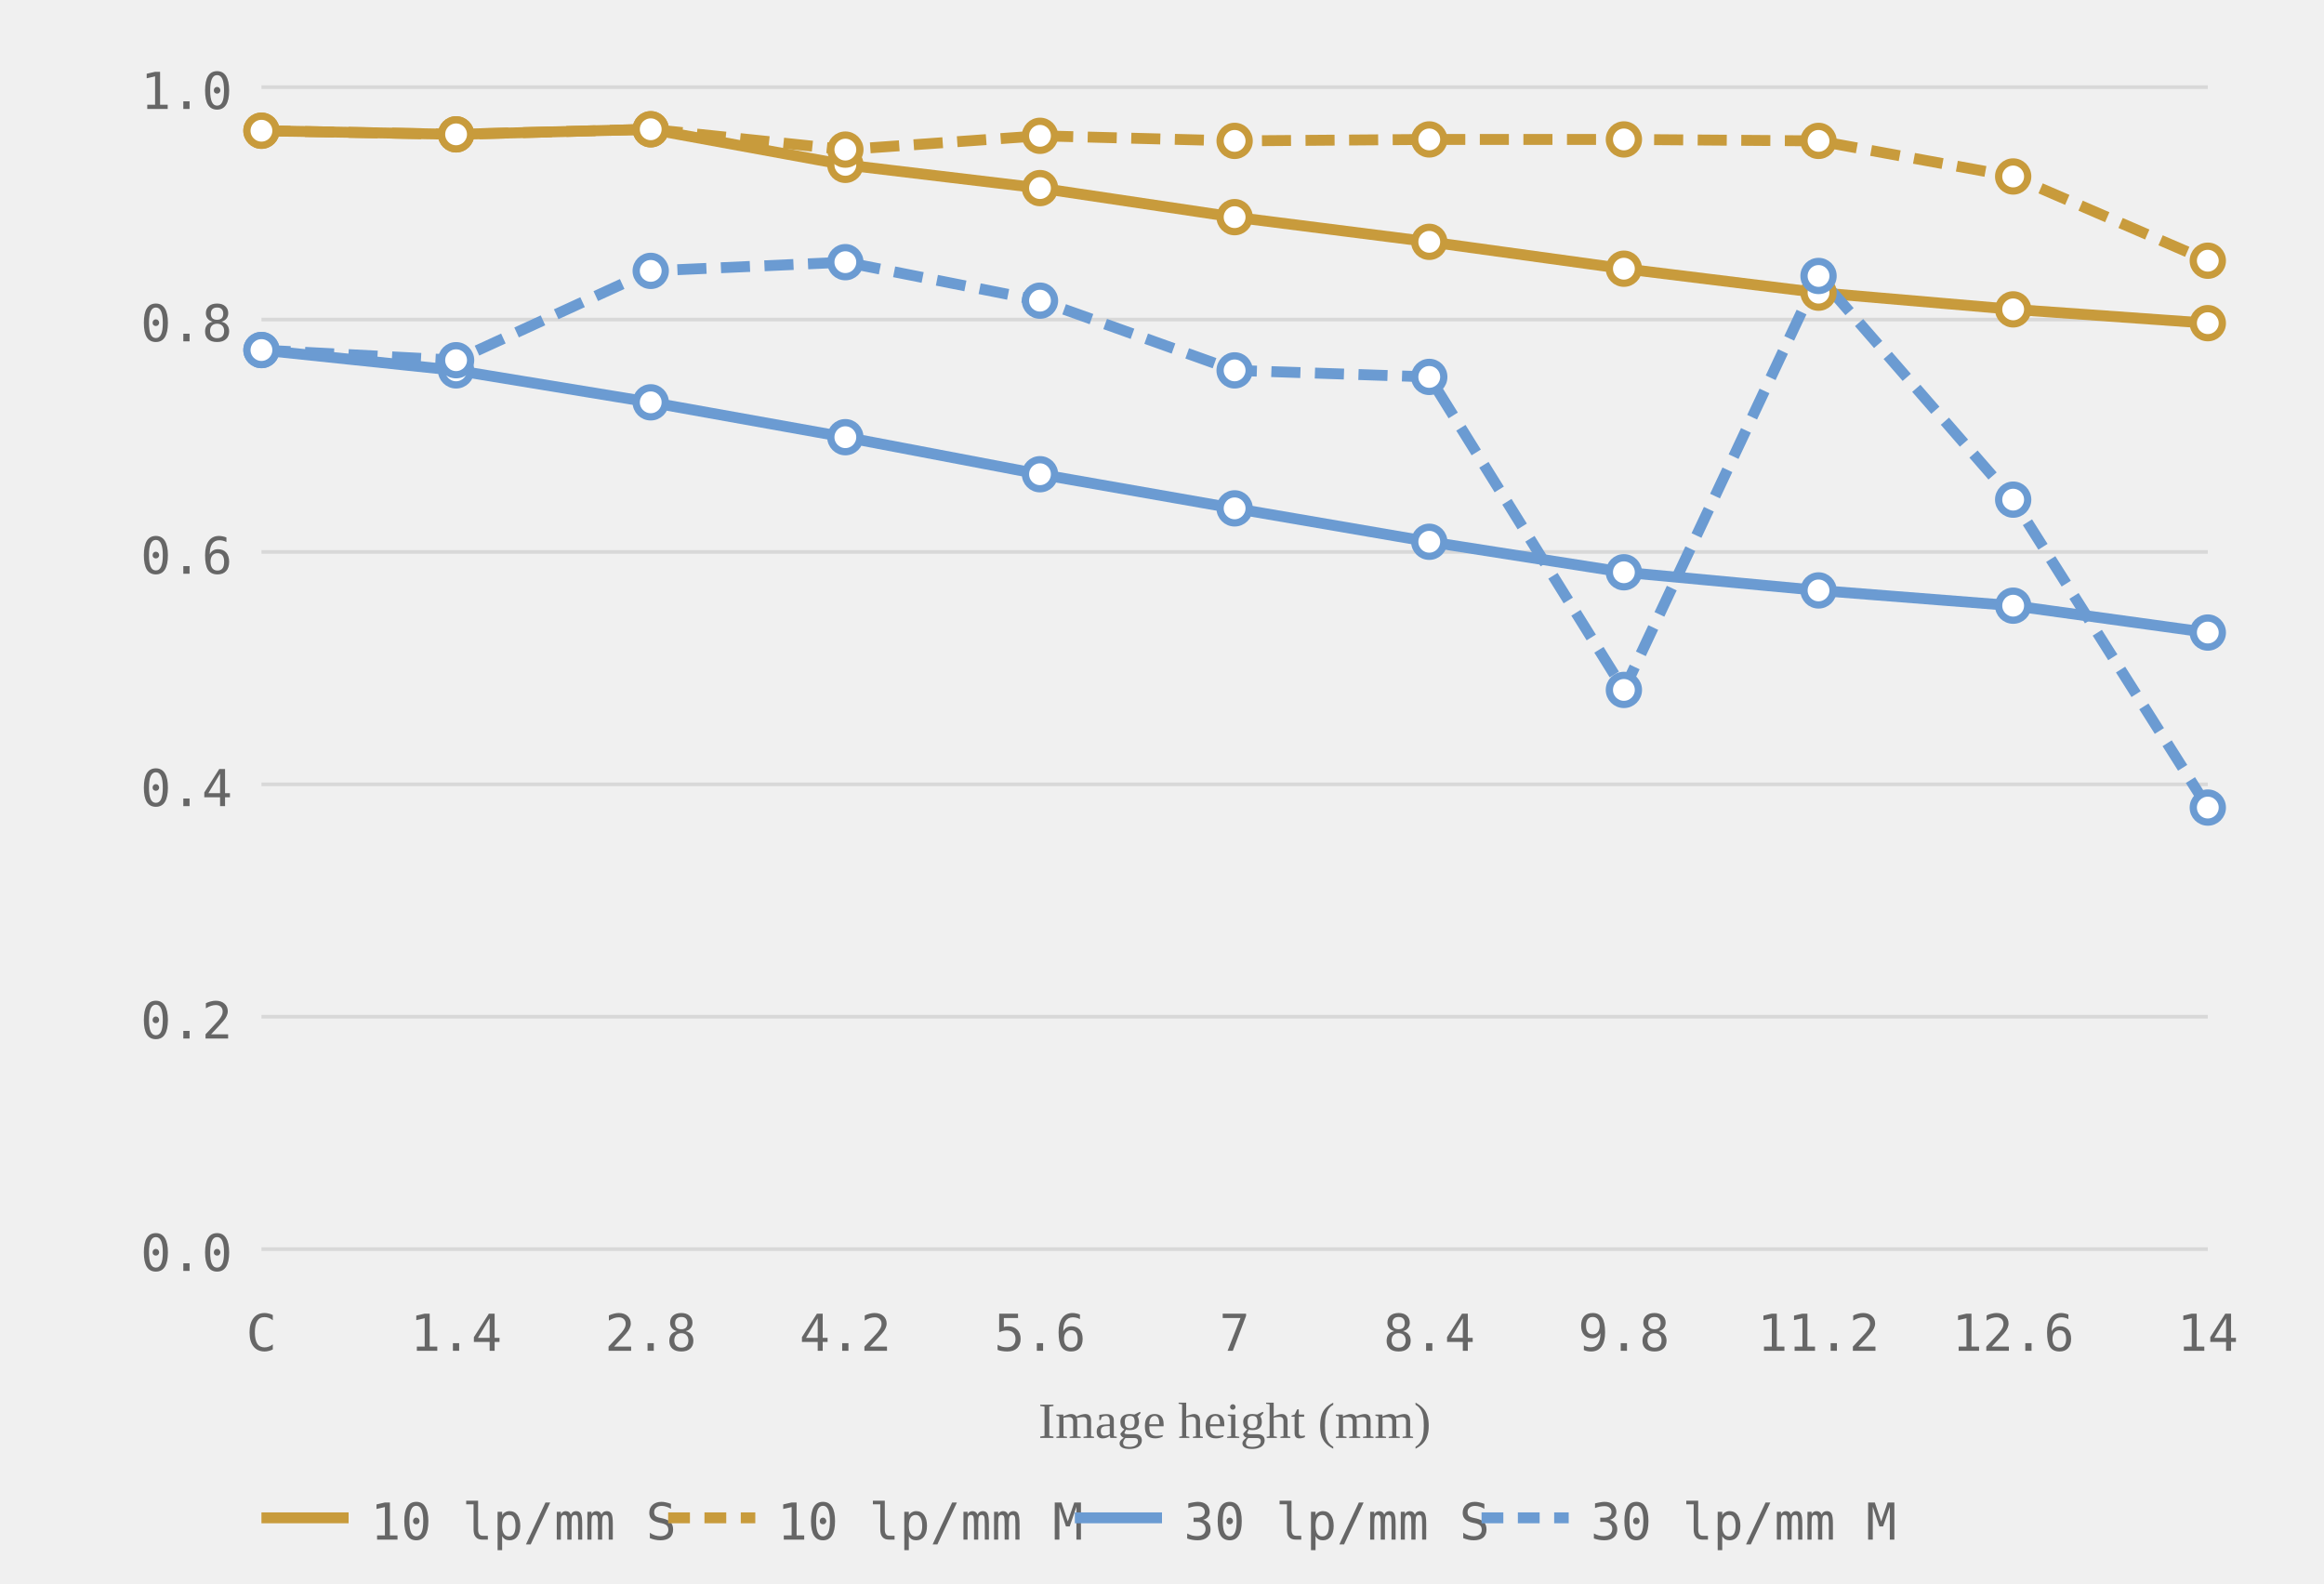
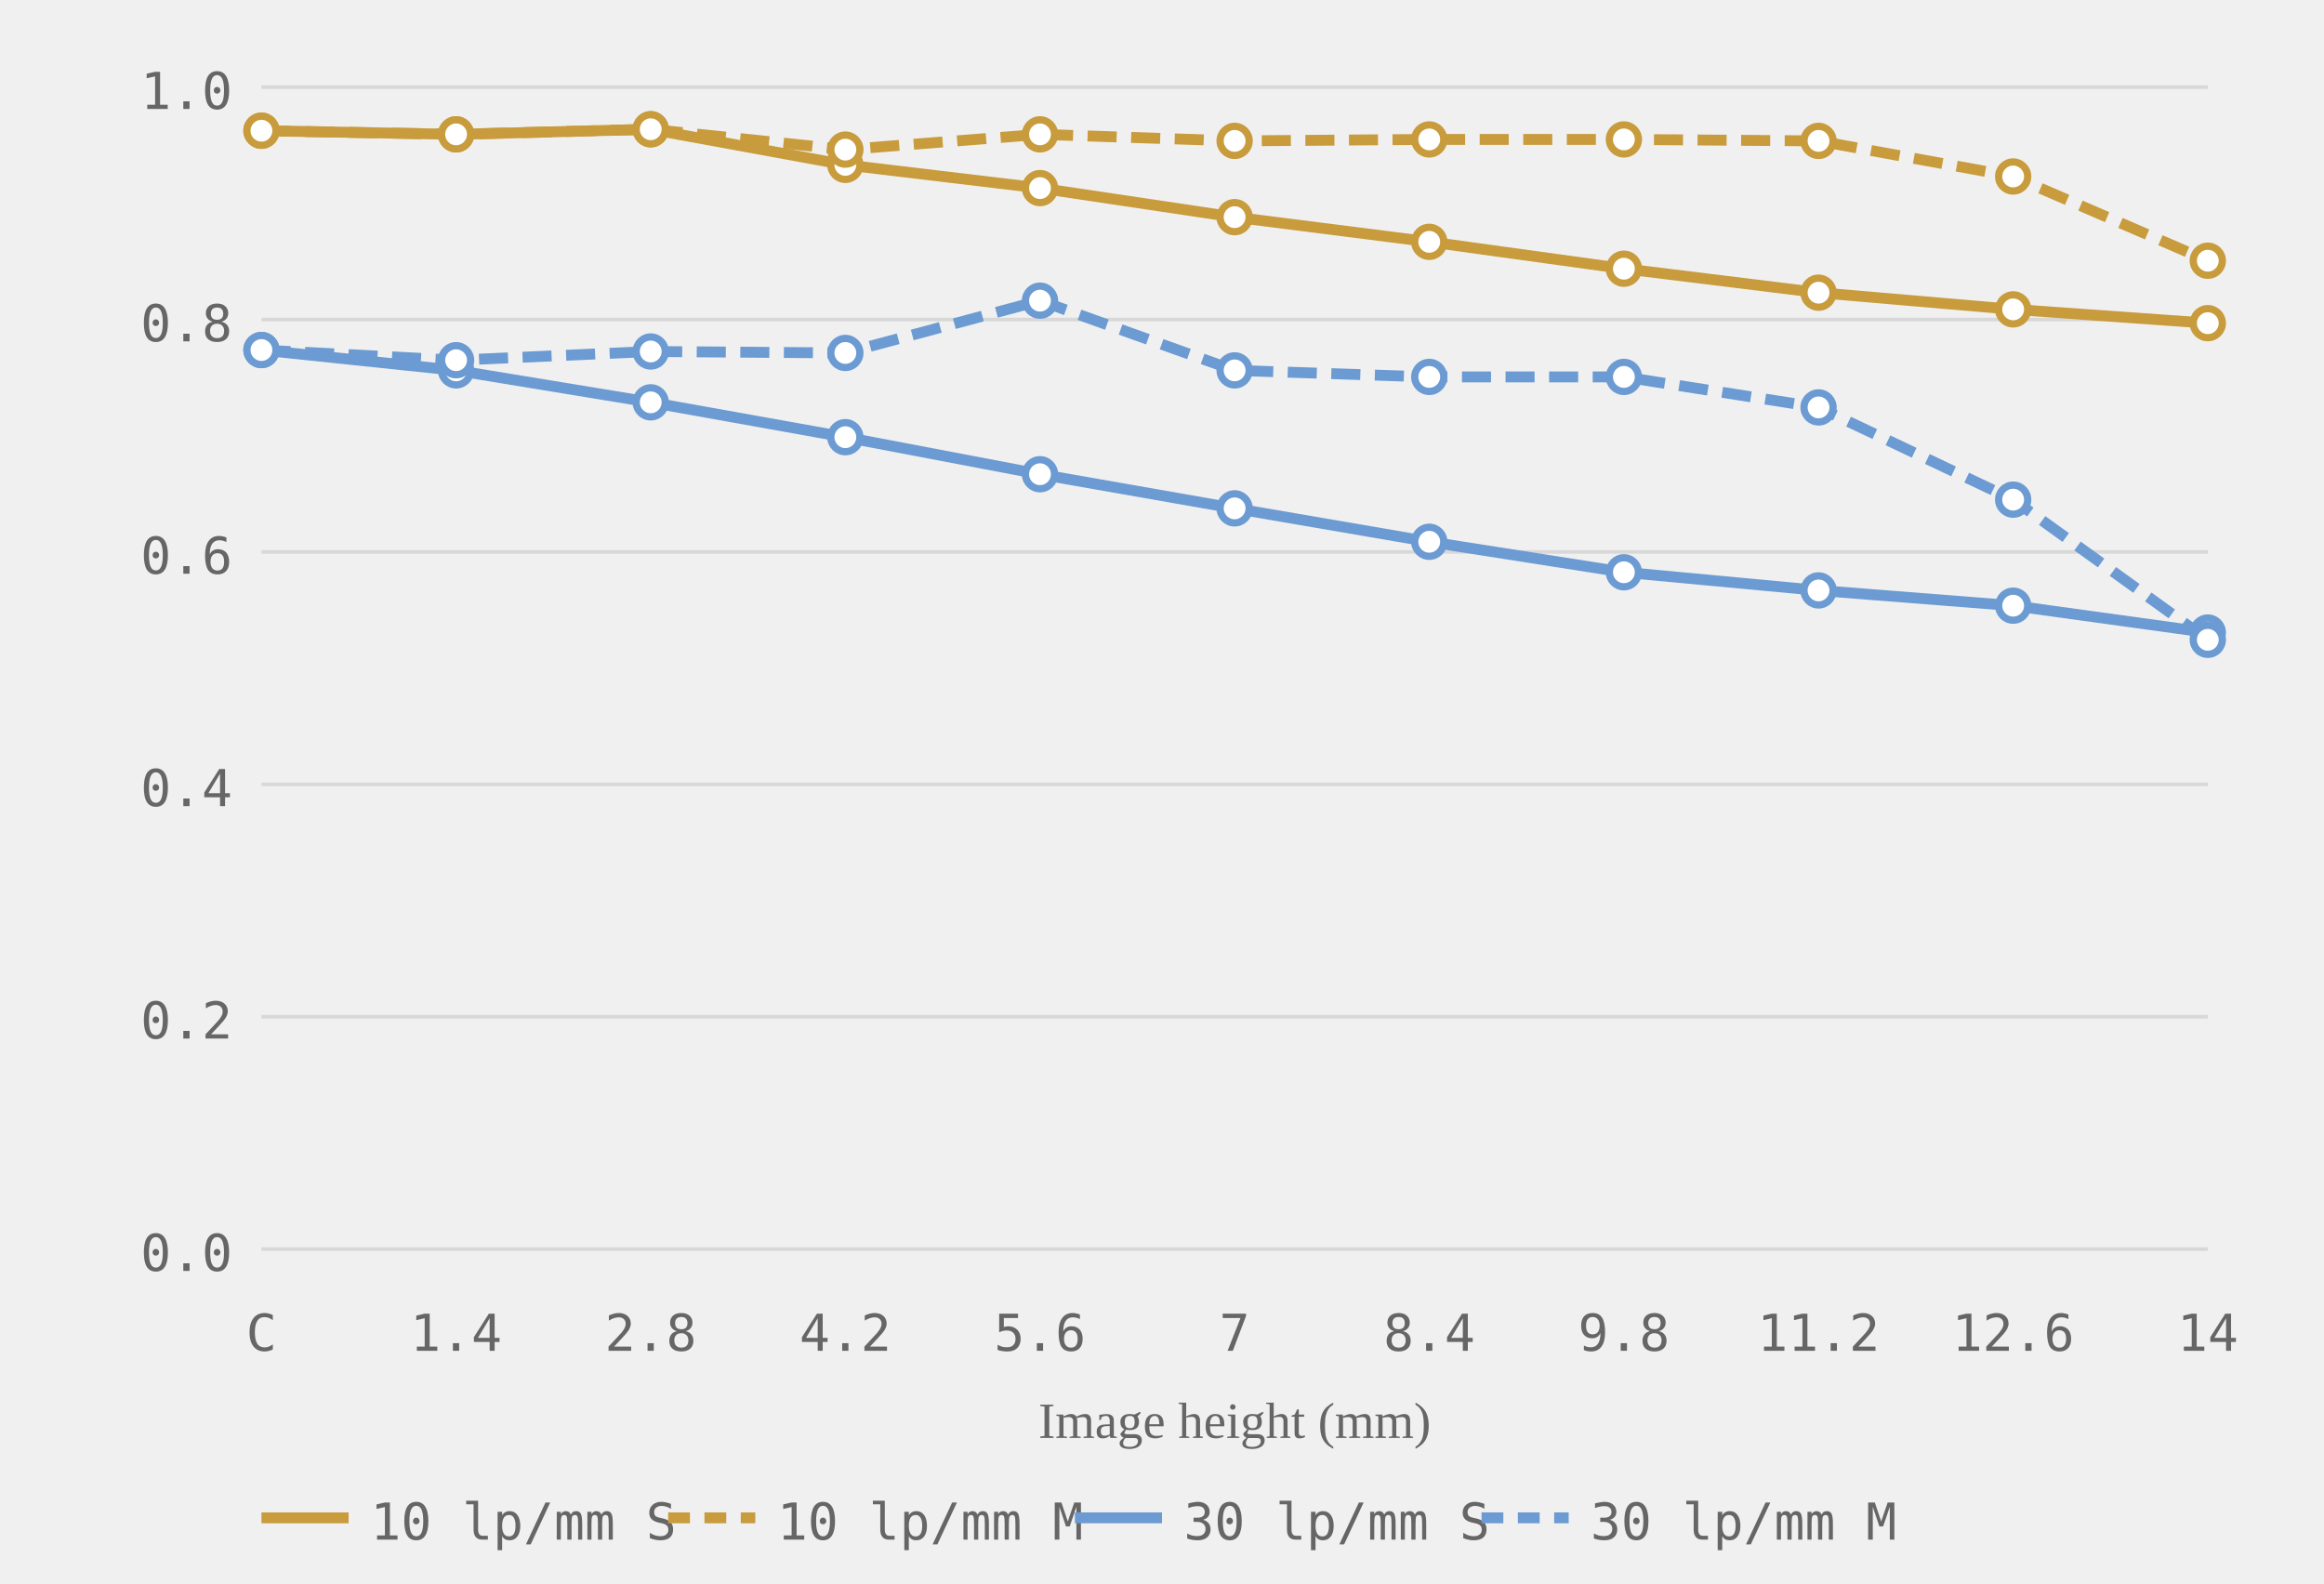
<svg xmlns="http://www.w3.org/2000/svg" viewBox="0 0 320 218" role="img" aria-label="MTF chart, generated from readings">
  <style>.grid-line { stroke: #d8d8d8; stroke-width: 0.5; }.axis-label { font-size: 7px; fill: #666666; font-family: ui-monospace, monospace; }.axis-y { text-anchor: end; }.axis-x { text-anchor: middle; }.axis-title { font-size: 7px; fill: #666666; text-anchor: middle; }.curve { fill: none; stroke-width: 1.5; }.curve-m { stroke-dasharray: 4 2; }.dot { fill: white; stroke-width: 1; }.legend-text { font-size: 7px; fill: #666666; font-family: ui-monospace, monospace; }</style>
  <line class="grid-line" x1="36" y1="172.0" x2="304" y2="172.0" />
  <line class="grid-line" x1="36" y1="140.0" x2="304" y2="140.0" />
  <line class="grid-line" x1="36" y1="108.0" x2="304" y2="108.0" />
  <line class="grid-line" x1="36" y1="76.0" x2="304" y2="76.0" />
  <line class="grid-line" x1="36" y1="44.0" x2="304" y2="44.0" />
  <line class="grid-line" x1="36" y1="12.0" x2="304" y2="12.0" />
  <text class="axis-label axis-y" x="32" y="175.0">0.0</text>
  <text class="axis-label axis-y" x="32" y="143.0">0.2</text>
  <text class="axis-label axis-y" x="32" y="111.0">0.4</text>
  <text class="axis-label axis-y" x="32" y="79.0">0.6</text>
  <text class="axis-label axis-y" x="32" y="47.0">0.8</text>
  <text class="axis-label axis-y" x="32" y="15.0">1.0</text>
  <text class="axis-label axis-x" x="36.0" y="186">C</text>
  <text class="axis-label axis-x" x="62.8" y="186">1.4</text>
  <text class="axis-label axis-x" x="89.6" y="186">2.8</text>
  <text class="axis-label axis-x" x="116.4" y="186">4.2</text>
  <text class="axis-label axis-x" x="143.2" y="186">5.6</text>
  <text class="axis-label axis-x" x="170.0" y="186">7</text>
  <text class="axis-label axis-x" x="196.8" y="186">8.4</text>
  <text class="axis-label axis-x" x="223.6" y="186">9.8</text>
  <text class="axis-label axis-x" x="250.4" y="186">11.2</text>
  <text class="axis-label axis-x" x="277.2" y="186">12.6</text>
  <text class="axis-label axis-x" x="304.0" y="186">14</text>
  <text class="axis-title" x="170.0" y="198">Image height (mm)</text>
  <polyline class="curve curve-10" style="stroke:#c89b3c" points="36.0,18.0 62.8,18.5 89.6,17.8 116.4,22.7 143.2,25.9 170.0,29.9 196.8,33.3 223.6,37.0 250.4,40.3 277.2,42.6 304.0,44.5" />
-   <polyline class="curve curve-10 curve-m" style="stroke:#c89b3c" points="36.0,18.0 62.8,18.5 89.6,17.8 116.4,20.6 143.2,18.7 170.0,19.4 196.8,19.2 223.6,19.2 250.4,19.4 277.2,24.3 304.0,35.9" stroke-dasharray="4 2" />
+   <polyline class="curve curve-10 curve-m" style="stroke:#c89b3c" points="36.0,18.0 62.8,18.5 89.6,17.8 116.4,20.6 143.2,18.5 170.0,19.4 196.8,19.2 223.6,19.2 250.4,19.4 277.2,24.3 304.0,35.9" stroke-dasharray="4 2" />
  <polyline class="curve curve-30" style="stroke:#6b9bd2" points="36.0,48.2 62.8,51.0 89.6,55.4 116.4,60.2 143.2,65.3 170.0,70.0 196.8,74.6 223.6,78.8 250.4,81.3 277.2,83.4 304.0,87.1" />
-   <polyline class="curve curve-30 curve-m" style="stroke:#6b9bd2" points="36.0,48.2 62.8,49.6 89.6,37.3 116.4,36.1 143.2,41.4 170.0,51.0 196.8,51.9 223.6,95.0 250.4,38.0 277.2,68.8 304.0,111.2" stroke-dasharray="4 2" />
+   <polyline class="curve curve-30 curve-m" style="stroke:#6b9bd2" points="36.0,48.2 62.8,49.6 89.6,48.4 116.4,48.6 143.2,41.4 170.0,51.0 196.8,51.9 223.6,51.9 250.4,56.1 277.2,68.8 304.0,88.1" stroke-dasharray="4 2" />
  <circle class="dot dot-10" style="stroke:#c89b3c" cx="36.0" cy="18.0" r="2" />
  <circle class="dot dot-10" style="stroke:#c89b3c" cx="62.8" cy="18.5" r="2" />
  <circle class="dot dot-10" style="stroke:#c89b3c" cx="89.6" cy="17.8" r="2" />
  <circle class="dot dot-10" style="stroke:#c89b3c" cx="116.4" cy="22.7" r="2" />
  <circle class="dot dot-10" style="stroke:#c89b3c" cx="143.2" cy="25.9" r="2" />
  <circle class="dot dot-10" style="stroke:#c89b3c" cx="170.0" cy="29.9" r="2" />
  <circle class="dot dot-10" style="stroke:#c89b3c" cx="196.8" cy="33.3" r="2" />
  <circle class="dot dot-10" style="stroke:#c89b3c" cx="223.6" cy="37.0" r="2" />
  <circle class="dot dot-10" style="stroke:#c89b3c" cx="250.4" cy="40.3" r="2" />
  <circle class="dot dot-10" style="stroke:#c89b3c" cx="277.2" cy="42.6" r="2" />
  <circle class="dot dot-10" style="stroke:#c89b3c" cx="304.0" cy="44.5" r="2" />
  <circle class="dot dot-10" style="stroke:#c89b3c" cx="36.0" cy="18.0" r="2" />
  <circle class="dot dot-10" style="stroke:#c89b3c" cx="62.8" cy="18.5" r="2" />
  <circle class="dot dot-10" style="stroke:#c89b3c" cx="89.6" cy="17.8" r="2" />
  <circle class="dot dot-10" style="stroke:#c89b3c" cx="116.4" cy="20.6" r="2" />
-   <circle class="dot dot-10" style="stroke:#c89b3c" cx="143.2" cy="18.7" r="2" />
+   <circle class="dot dot-10" style="stroke:#c89b3c" cx="143.2" cy="18.5" r="2" />
  <circle class="dot dot-10" style="stroke:#c89b3c" cx="170.0" cy="19.4" r="2" />
  <circle class="dot dot-10" style="stroke:#c89b3c" cx="196.8" cy="19.2" r="2" />
  <circle class="dot dot-10" style="stroke:#c89b3c" cx="223.6" cy="19.2" r="2" />
  <circle class="dot dot-10" style="stroke:#c89b3c" cx="250.4" cy="19.4" r="2" />
  <circle class="dot dot-10" style="stroke:#c89b3c" cx="277.2" cy="24.3" r="2" />
  <circle class="dot dot-10" style="stroke:#c89b3c" cx="304.0" cy="35.9" r="2" />
  <circle class="dot dot-30" style="stroke:#6b9bd2" cx="36.0" cy="48.2" r="2" />
  <circle class="dot dot-30" style="stroke:#6b9bd2" cx="62.8" cy="51.0" r="2" />
  <circle class="dot dot-30" style="stroke:#6b9bd2" cx="89.6" cy="55.4" r="2" />
  <circle class="dot dot-30" style="stroke:#6b9bd2" cx="116.4" cy="60.2" r="2" />
  <circle class="dot dot-30" style="stroke:#6b9bd2" cx="143.2" cy="65.3" r="2" />
  <circle class="dot dot-30" style="stroke:#6b9bd2" cx="170.0" cy="70.0" r="2" />
  <circle class="dot dot-30" style="stroke:#6b9bd2" cx="196.8" cy="74.6" r="2" />
  <circle class="dot dot-30" style="stroke:#6b9bd2" cx="223.6" cy="78.8" r="2" />
  <circle class="dot dot-30" style="stroke:#6b9bd2" cx="250.4" cy="81.3" r="2" />
  <circle class="dot dot-30" style="stroke:#6b9bd2" cx="277.2" cy="83.4" r="2" />
  <circle class="dot dot-30" style="stroke:#6b9bd2" cx="304.0" cy="87.1" r="2" />
  <circle class="dot dot-30" style="stroke:#6b9bd2" cx="36.0" cy="48.2" r="2" />
  <circle class="dot dot-30" style="stroke:#6b9bd2" cx="62.8" cy="49.6" r="2" />
-   <circle class="dot dot-30" style="stroke:#6b9bd2" cx="89.6" cy="37.3" r="2" />
-   <circle class="dot dot-30" style="stroke:#6b9bd2" cx="116.4" cy="36.1" r="2" />
+   <circle class="dot dot-30" style="stroke:#6b9bd2" cx="89.6" cy="48.4" r="2" />
+   <circle class="dot dot-30" style="stroke:#6b9bd2" cx="116.4" cy="48.6" r="2" />
  <circle class="dot dot-30" style="stroke:#6b9bd2" cx="143.2" cy="41.4" r="2" />
  <circle class="dot dot-30" style="stroke:#6b9bd2" cx="170.0" cy="51.0" r="2" />
  <circle class="dot dot-30" style="stroke:#6b9bd2" cx="196.8" cy="51.9" r="2" />
-   <circle class="dot dot-30" style="stroke:#6b9bd2" cx="223.6" cy="95.0" r="2" />
-   <circle class="dot dot-30" style="stroke:#6b9bd2" cx="250.4" cy="38.0" r="2" />
+   <circle class="dot dot-30" style="stroke:#6b9bd2" cx="223.6" cy="51.9" r="2" />
+   <circle class="dot dot-30" style="stroke:#6b9bd2" cx="250.4" cy="56.1" r="2" />
  <circle class="dot dot-30" style="stroke:#6b9bd2" cx="277.2" cy="68.8" r="2" />
-   <circle class="dot dot-30" style="stroke:#6b9bd2" cx="304.0" cy="111.2" r="2" />
+   <circle class="dot dot-30" style="stroke:#6b9bd2" cx="304.0" cy="88.1" r="2" />
  <line x1="36" y1="209" x2="48" y2="209" stroke="#c89b3c" stroke-width="1.5" />
  <text class="legend-text" x="51" y="212">10 lp/mm S</text>
  <line x1="92" y1="209" x2="104" y2="209" stroke="#c89b3c" stroke-width="1.5" stroke-dasharray="3 2" />
  <text class="legend-text" x="107" y="212">10 lp/mm M</text>
  <line x1="148" y1="209" x2="160" y2="209" stroke="#6b9bd2" stroke-width="1.5" />
  <text class="legend-text" x="163" y="212">30 lp/mm S</text>
  <line x1="204" y1="209" x2="216" y2="209" stroke="#6b9bd2" stroke-width="1.5" stroke-dasharray="3 2" />
  <text class="legend-text" x="219" y="212">30 lp/mm M</text>
</svg>
